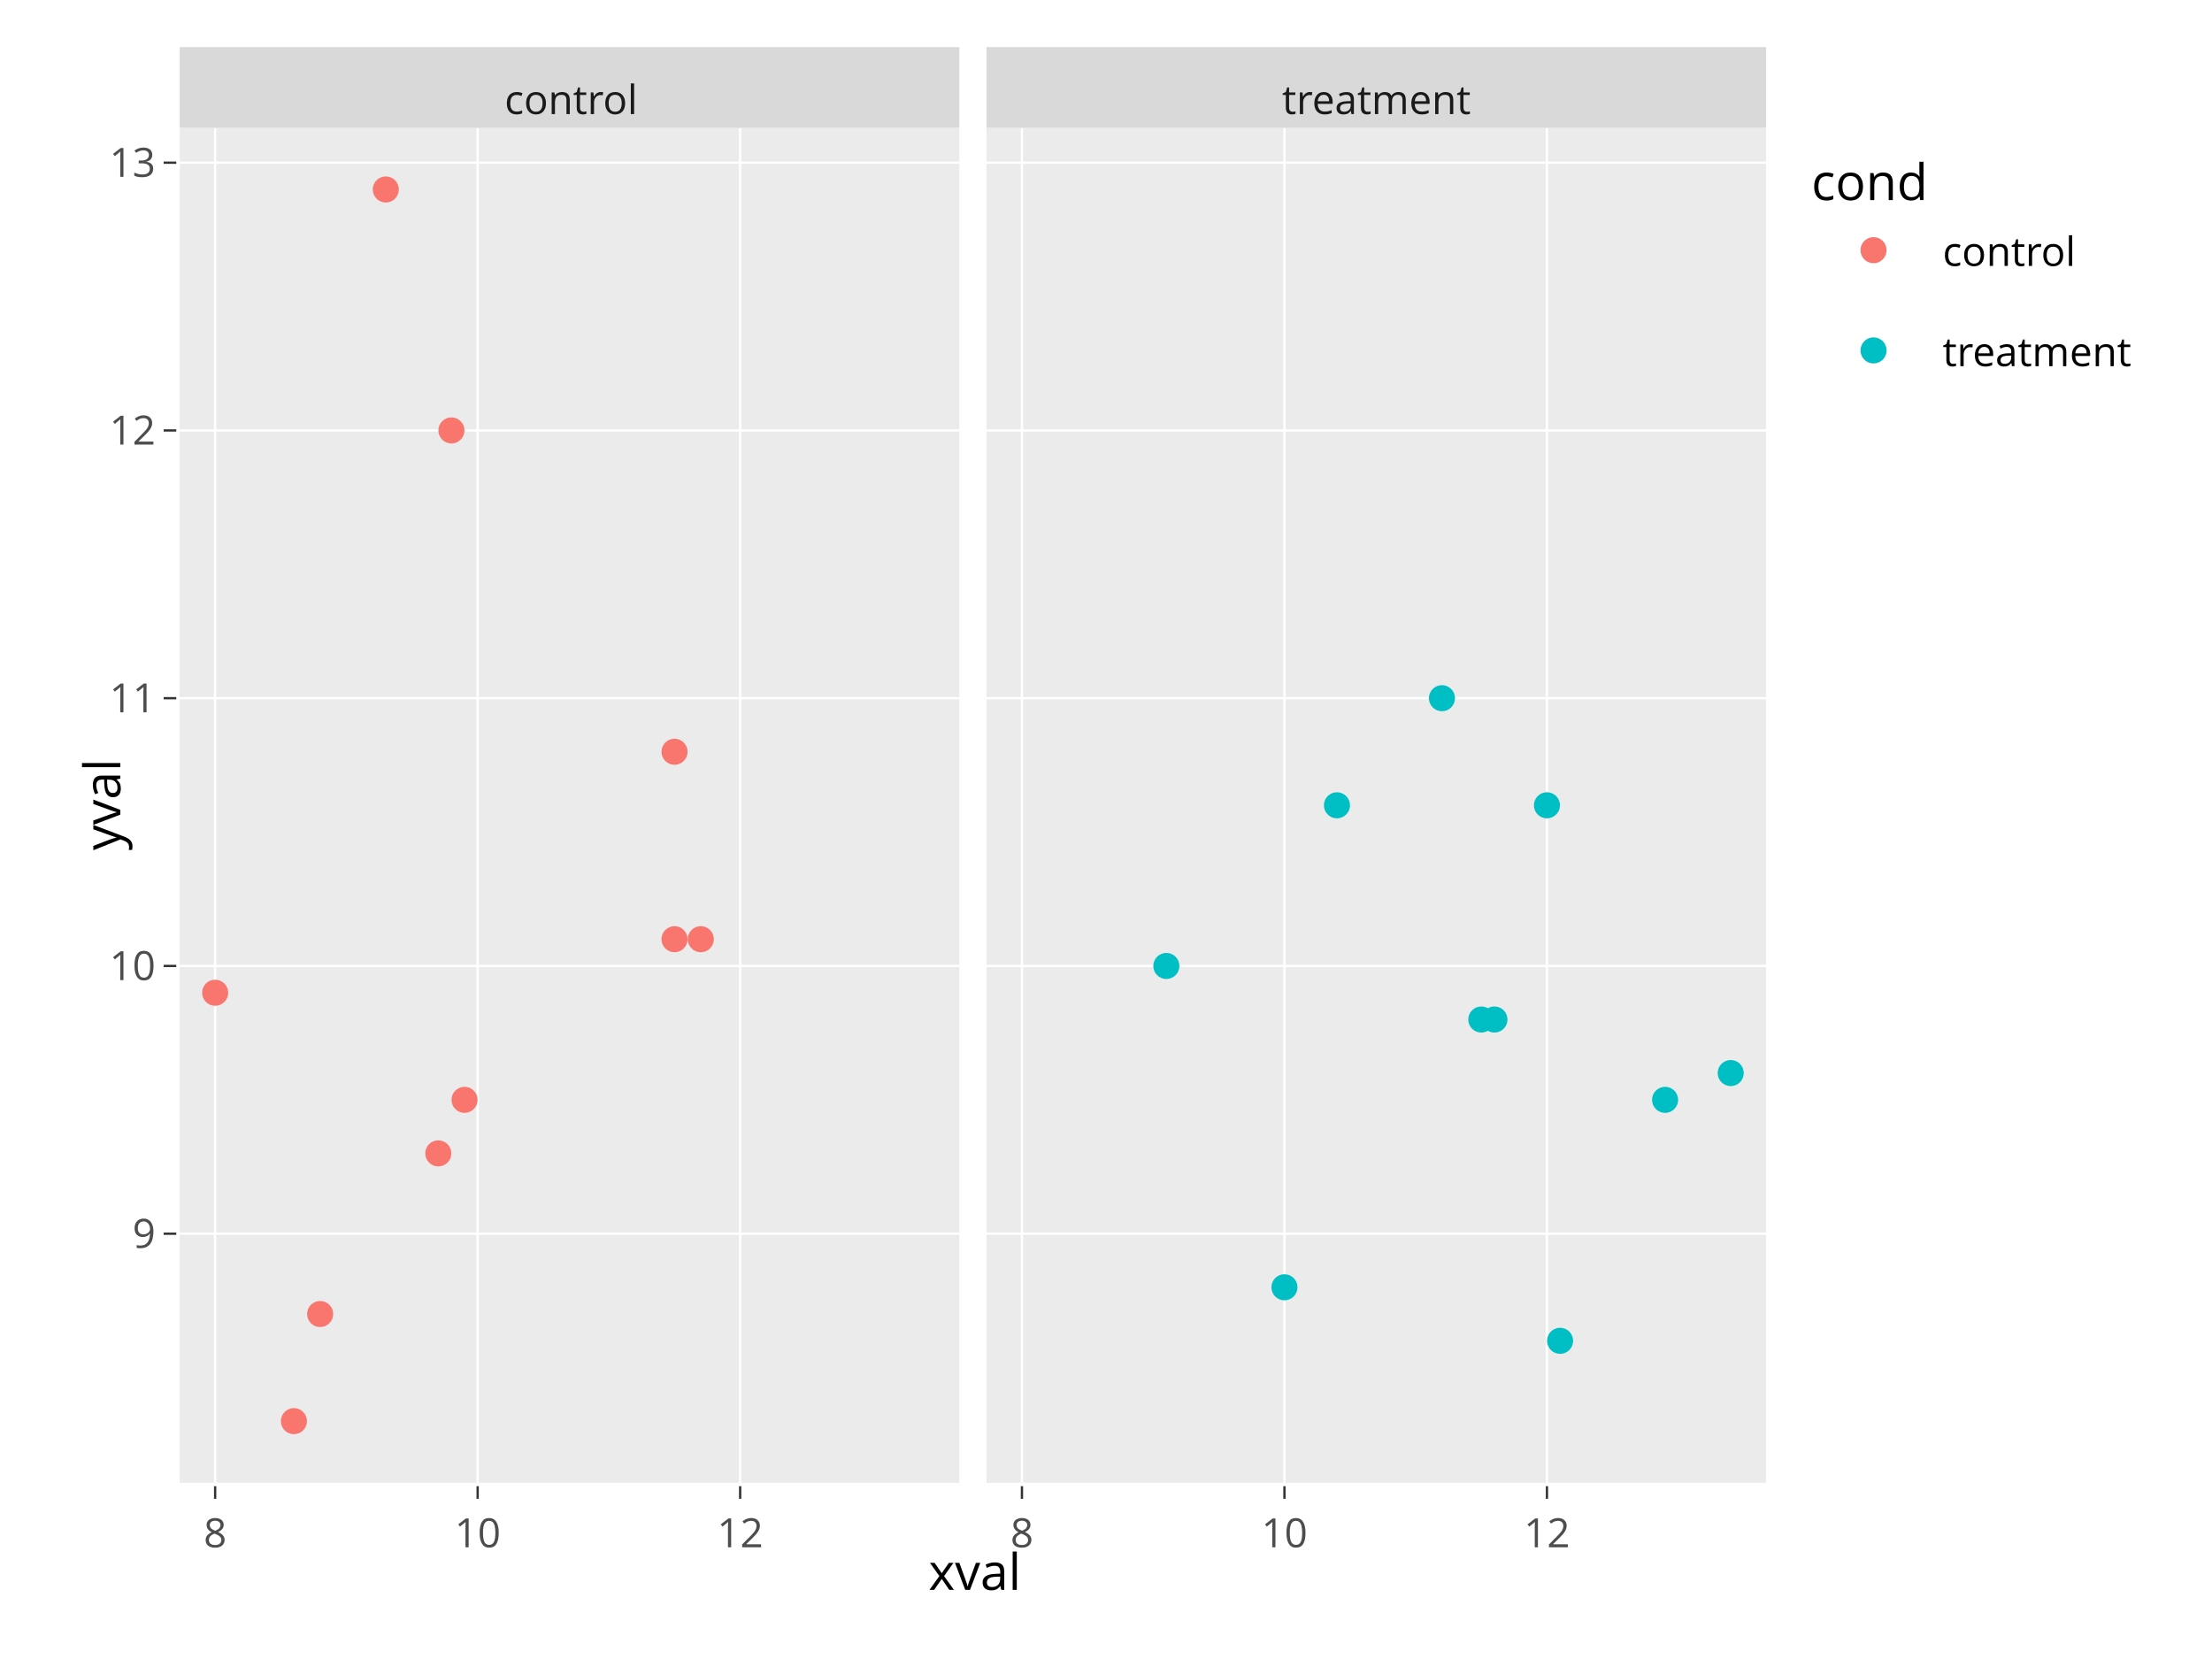
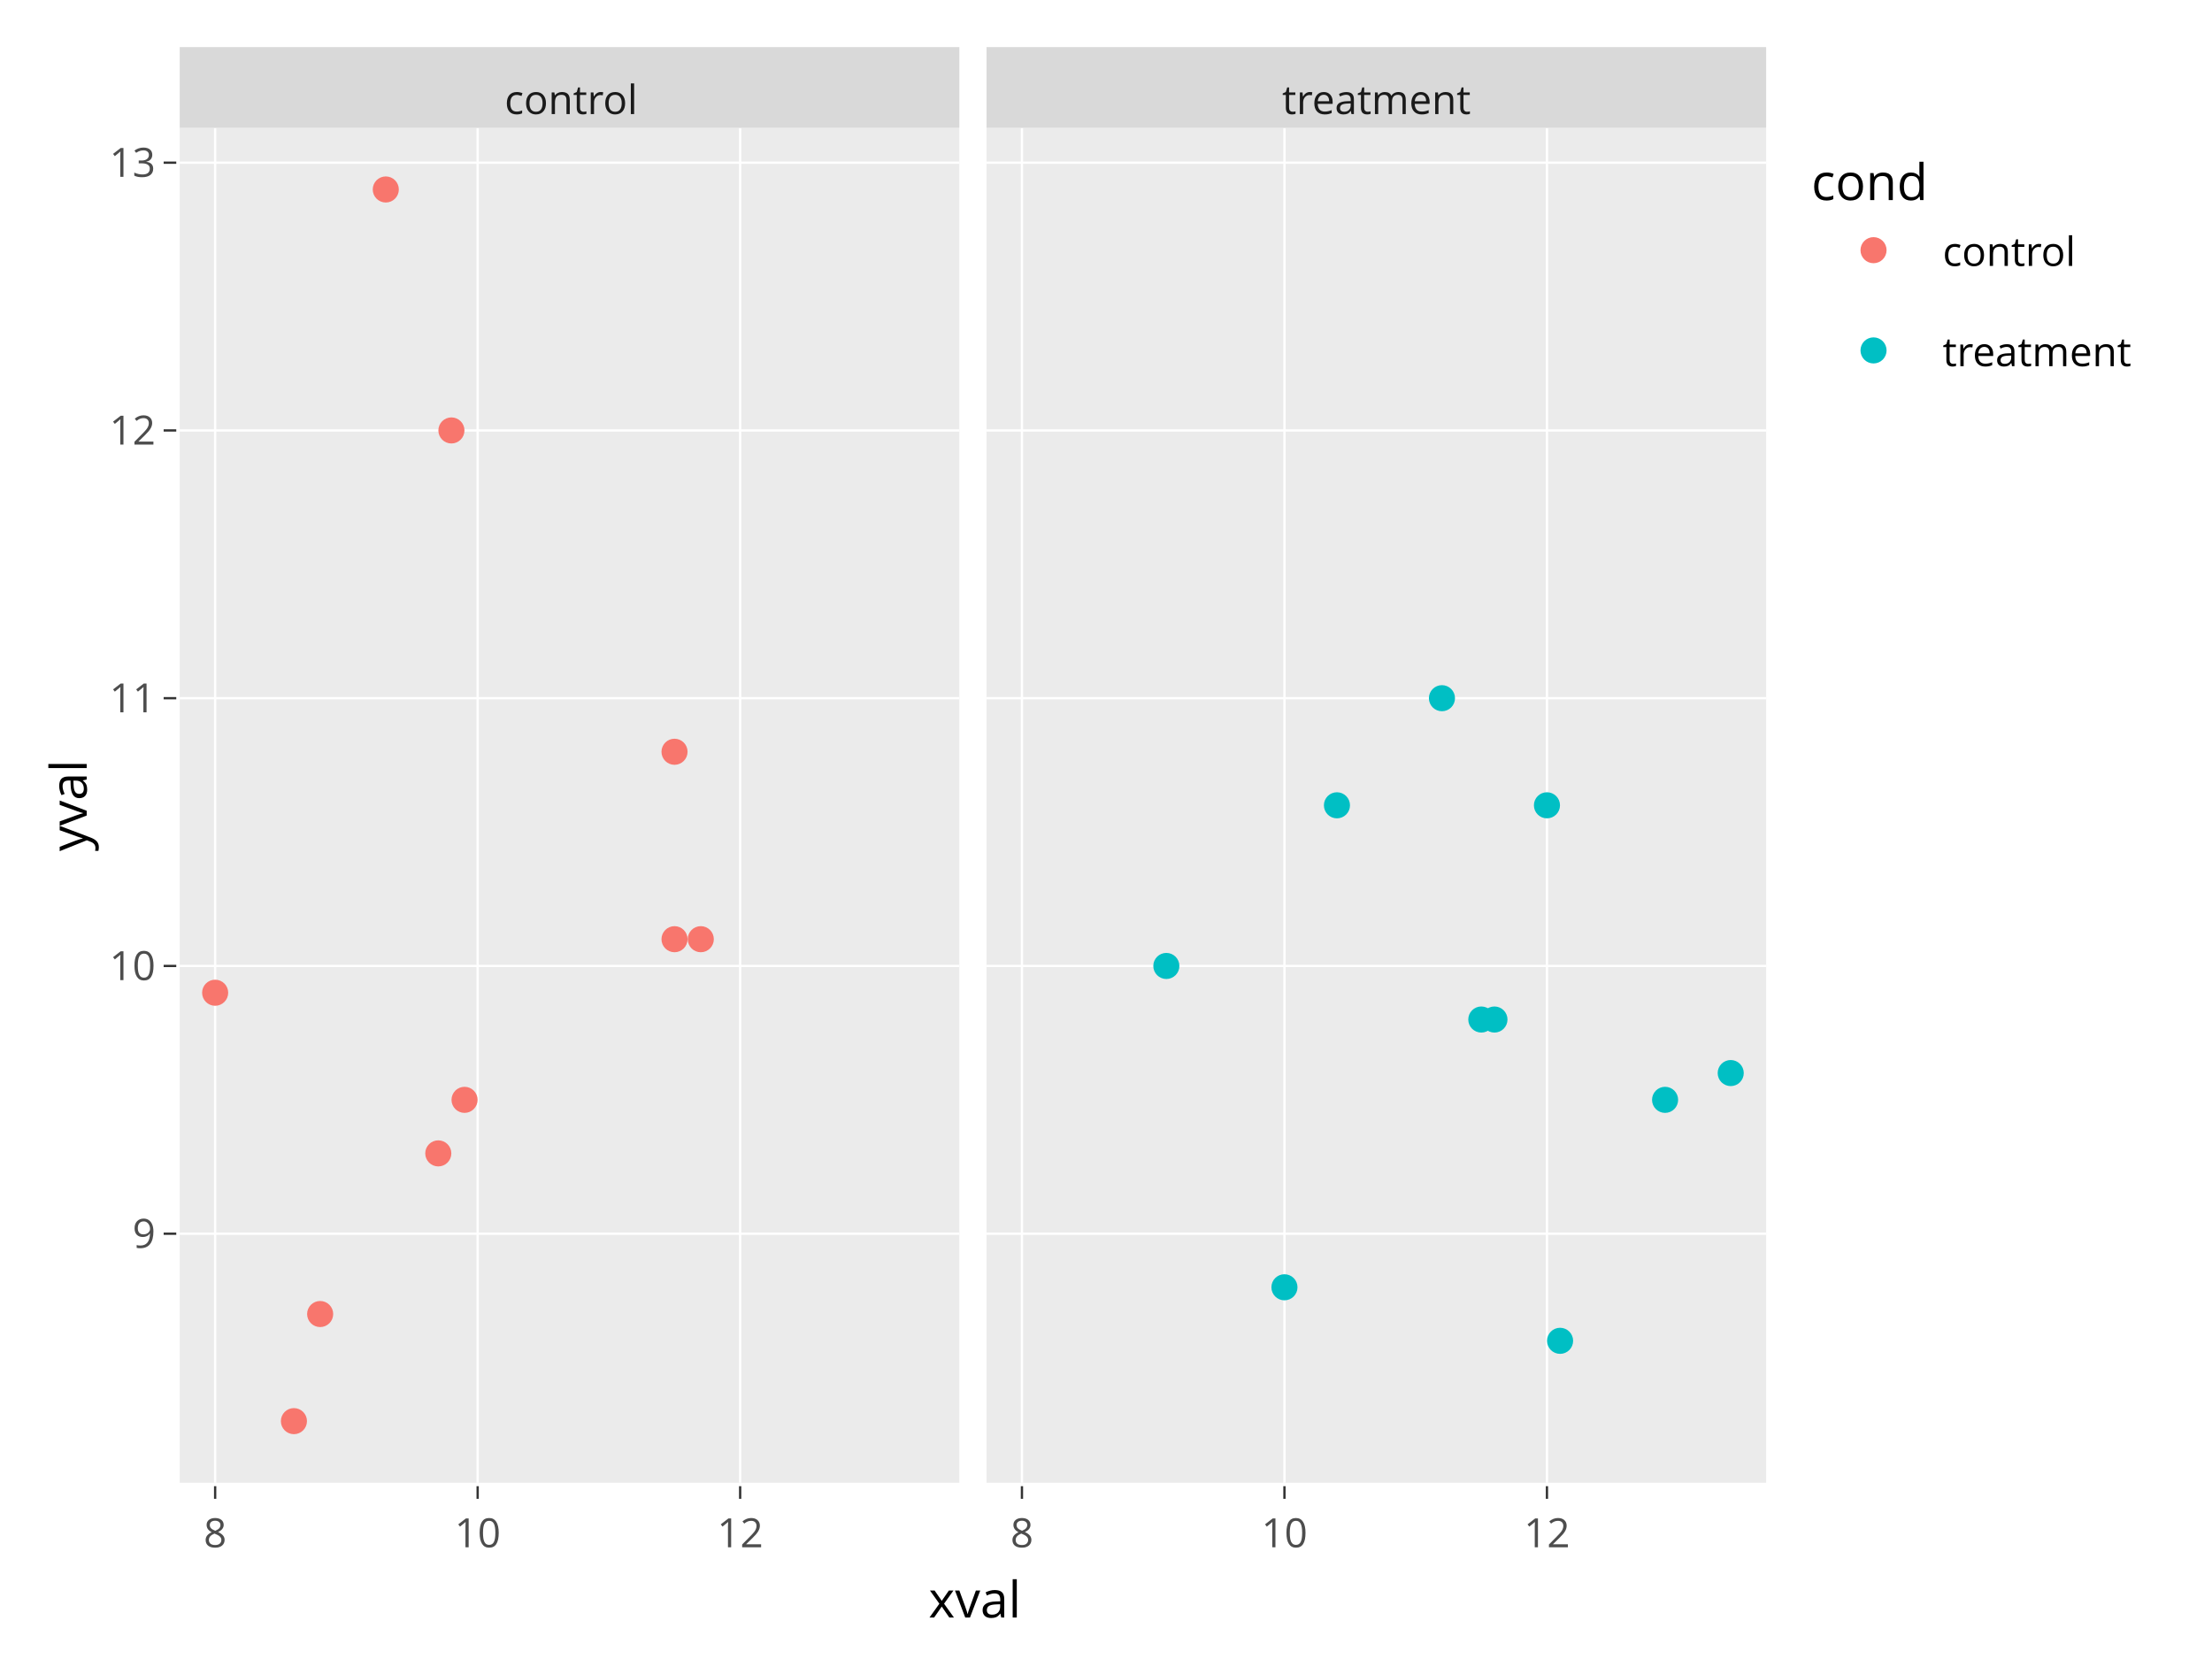
<svg xmlns="http://www.w3.org/2000/svg" class="main-svg" width="640" height="480" style="" viewBox="0 0 640 480">
  <rect x="0" y="0" width="640" height="480" style="fill: rgb(255, 255, 255); fill-opacity: 1;" />
  <defs id="defs-">
    <g class="clips">
      <clipPath id="clipxyplot" class="plotclip">
        <rect width="225.57" height="392" />
      </clipPath>
      <clipPath id="clipx2yplot" class="plotclip">
        <rect width="225.57" height="392" />
      </clipPath>
      <clipPath class="axesclip" id="clipx">
        <rect x="52" y="0" width="225.57" height="480" />
      </clipPath>
      <clipPath class="axesclip" id="clipy">
        <rect x="0" y="37" width="640" height="392" />
      </clipPath>
      <clipPath class="axesclip" id="clipxy">
        <rect x="52" y="37" width="225.57" height="392" />
      </clipPath>
      <clipPath class="axesclip" id="clipx2">
        <rect x="285.43" y="0" width="225.57" height="480" />
      </clipPath>
      <clipPath class="axesclip" id="clipx2y">
        <rect x="285.43" y="37" width="225.57" height="392" />
      </clipPath>
    </g>
    <g class="gradients" />
    <g class="patterns" />
  </defs>
  <g class="bglayer">
    <rect class="bg" x="52" y="37" width="225.57" height="392" style="fill: rgb(235, 235, 235); fill-opacity: 1; stroke-width: 0;" />
    <rect class="bg" x="285.43" y="37" width="225.57" height="392" style="fill: rgb(235, 235, 235); fill-opacity: 1; stroke-width: 0;" />
  </g>
  <g class="layer-below">
    <g class="imagelayer" />
    <g class="shapelayer" />
  </g>
  <g class="cartesianlayer">
    <g class="subplot xy">
      <g class="layer-subplot">
        <g class="shapelayer" />
        <g class="imagelayer" />
      </g>
      <g class="gridlayer">
        <g class="x">
          <path class="xgrid crisp" transform="translate(62.25,0)" d="M0,37v392" style="stroke: rgb(255, 255, 255); stroke-opacity: 1; stroke-width: 0.664px;" />
          <path class="xgrid crisp" transform="translate(138.2,0)" d="M0,37v392" style="stroke: rgb(255, 255, 255); stroke-opacity: 1; stroke-width: 0.664px;" />
          <path class="xgrid crisp" transform="translate(214.15,0)" d="M0,37v392" style="stroke: rgb(255, 255, 255); stroke-opacity: 1; stroke-width: 0.664px;" />
        </g>
        <g class="y">
          <path class="ygrid crisp" transform="translate(0,356.95)" d="M52,0h225.57" style="stroke: rgb(255, 255, 255); stroke-opacity: 1; stroke-width: 0.664px;" />
          <path class="ygrid crisp" transform="translate(0,279.48)" d="M52,0h225.57" style="stroke: rgb(255, 255, 255); stroke-opacity: 1; stroke-width: 0.664px;" />
          <path class="ygrid crisp" transform="translate(0,202.01)" d="M52,0h225.57" style="stroke: rgb(255, 255, 255); stroke-opacity: 1; stroke-width: 0.664px;" />
          <path class="ygrid crisp" transform="translate(0,124.54)" d="M52,0h225.57" style="stroke: rgb(255, 255, 255); stroke-opacity: 1; stroke-width: 0.664px;" />
          <path class="ygrid crisp" transform="translate(0,47.07)" d="M52,0h225.57" style="stroke: rgb(255, 255, 255); stroke-opacity: 1; stroke-width: 0.664px;" />
        </g>
      </g>
      <g class="zerolinelayer" />
      <path class="xlines-below" />
      <path class="ylines-below" />
      <g class="overlines-below" />
      <g class="xaxislayer-below" />
      <g class="yaxislayer-below" />
      <g class="overaxes-below" />
      <g class="plot" transform="translate(52,37)" clip-path="url(#clipxyplot)">
        <g class="scatterlayer mlayer">
          <g class="trace scatter trace-vdiffr-plotly-1" style="stroke-miterlimit: 2; opacity: 1;">
            <g class="fills" />
            <g class="errorbars" />
            <g class="lines" />
            <g class="points">
              <path class="point" transform="translate(143.16,180.51)" d="M2.83,0A2.83,2.83 0 1,1 0,-2.83A2.83,2.83 0 0,1 2.83,0Z" style="opacity: 1; stroke-width: 1.89px; fill: rgb(248, 118, 109); fill-opacity: 1; stroke: rgb(248, 118, 109); stroke-opacity: 1;" />
              <path class="point" transform="translate(59.62,17.82)" d="M2.83,0A2.83,2.83 0 1,1 0,-2.83A2.83,2.83 0 0,1 2.83,0Z" style="opacity: 1; stroke-width: 1.89px; fill: rgb(248, 118, 109); fill-opacity: 1; stroke: rgb(248, 118, 109); stroke-opacity: 1;" />
              <path class="point" transform="translate(10.25,250.23)" d="M2.83,0A2.83,2.83 0 1,1 0,-2.83A2.83,2.83 0 0,1 2.83,0Z" style="opacity: 1; stroke-width: 1.89px; fill: rgb(248, 118, 109); fill-opacity: 1; stroke: rgb(248, 118, 109); stroke-opacity: 1;" />
              <path class="point" transform="translate(143.16,234.74)" d="M2.83,0A2.83,2.83 0 1,1 0,-2.83A2.83,2.83 0 0,1 2.83,0Z" style="opacity: 1; stroke-width: 1.89px; fill: rgb(248, 118, 109); fill-opacity: 1; stroke: rgb(248, 118, 109); stroke-opacity: 1;" />
              <path class="point" transform="translate(33.04,374.18)" d="M2.83,0A2.83,2.83 0 1,1 0,-2.83A2.83,2.83 0 0,1 2.83,0Z" style="opacity: 1; stroke-width: 1.89px; fill: rgb(248, 118, 109); fill-opacity: 1; stroke: rgb(248, 118, 109); stroke-opacity: 1;" />
              <path class="point" transform="translate(82.41,281.22)" d="M2.83,0A2.83,2.83 0 1,1 0,-2.83A2.83,2.83 0 0,1 2.83,0Z" style="opacity: 1; stroke-width: 1.89px; fill: rgb(248, 118, 109); fill-opacity: 1; stroke: rgb(248, 118, 109); stroke-opacity: 1;" />
              <path class="point" transform="translate(40.63,343.19)" d="M2.83,0A2.83,2.83 0 1,1 0,-2.83A2.83,2.83 0 0,1 2.83,0Z" style="opacity: 1; stroke-width: 1.89px; fill: rgb(248, 118, 109); fill-opacity: 1; stroke: rgb(248, 118, 109); stroke-opacity: 1;" />
              <path class="point" transform="translate(150.76,234.74)" d="M2.83,0A2.83,2.83 0 1,1 0,-2.83A2.83,2.83 0 0,1 2.83,0Z" style="opacity: 1; stroke-width: 1.89px; fill: rgb(248, 118, 109); fill-opacity: 1; stroke: rgb(248, 118, 109); stroke-opacity: 1;" />
              <path class="point" transform="translate(74.81,296.71)" d="M2.83,0A2.83,2.83 0 1,1 0,-2.83A2.83,2.83 0 0,1 2.83,0Z" style="opacity: 1; stroke-width: 1.89px; fill: rgb(248, 118, 109); fill-opacity: 1; stroke: rgb(248, 118, 109); stroke-opacity: 1;" />
              <path class="point" transform="translate(78.61,87.54)" d="M2.83,0A2.83,2.83 0 1,1 0,-2.83A2.83,2.83 0 0,1 2.83,0Z" style="opacity: 1; stroke-width: 1.89px; fill: rgb(248, 118, 109); fill-opacity: 1; stroke: rgb(248, 118, 109); stroke-opacity: 1;" />
            </g>
            <g class="text" />
          </g>
        </g>
      </g>
      <g class="overplot" />
      <path class="xlines-above crisp" d="" style="fill: none; stroke-width: 1px; stroke: rgb(0, 0, 0); stroke-opacity: 0;" />
      <path class="ylines-above crisp" d="" style="fill: none; stroke-width: 1px; stroke: rgb(0, 0, 0); stroke-opacity: 0;" />
      <g class="overlines-above" />
      <g class="xaxislayer-above">
        <path class="xtick ticks crisp" d="M0,430v3.653" transform="translate(62.25,0)" style="stroke: rgb(51, 51, 51); stroke-opacity: 1; stroke-width: 0.664px;" />
        <path class="xtick ticks crisp" d="M0,430v3.653" transform="translate(138.2,0)" style="stroke: rgb(51, 51, 51); stroke-opacity: 1; stroke-width: 0.664px;" />
        <path class="xtick ticks crisp" d="M0,430v3.653" transform="translate(214.15,0)" style="stroke: rgb(51, 51, 51); stroke-opacity: 1; stroke-width: 0.664px;" />
        <g class="xtick">
          <text text-anchor="middle" x="0" y="447.68" transform="translate(62.25,0)" style="font-family: 'Open Sans', verdana, arial, sans-serif; font-size: 11.69px; fill: rgb(77, 77, 77); fill-opacity: 1; white-space: pre; opacity: 1;">8</text>
        </g>
        <g class="xtick">
          <text text-anchor="middle" x="0" y="447.68" style="font-family: 'Open Sans', verdana, arial, sans-serif; font-size: 11.69px; fill: rgb(77, 77, 77); fill-opacity: 1; white-space: pre; opacity: 1;" transform="translate(138.2,0)">10</text>
        </g>
        <g class="xtick">
          <text text-anchor="middle" x="0" y="447.68" style="font-family: 'Open Sans', verdana, arial, sans-serif; font-size: 11.69px; fill: rgb(77, 77, 77); fill-opacity: 1; white-space: pre; opacity: 1;" transform="translate(214.15,0)">12</text>
        </g>
      </g>
      <g class="yaxislayer-above">
        <path class="ytick ticks crisp" d="M51,0h-3.653" transform="translate(0,356.95)" style="stroke: rgb(51, 51, 51); stroke-opacity: 1; stroke-width: 0.664px;" />
        <path class="ytick ticks crisp" d="M51,0h-3.653" transform="translate(0,279.48)" style="stroke: rgb(51, 51, 51); stroke-opacity: 1; stroke-width: 0.664px;" />
        <path class="ytick ticks crisp" d="M51,0h-3.653" transform="translate(0,202.01)" style="stroke: rgb(51, 51, 51); stroke-opacity: 1; stroke-width: 0.664px;" />
        <path class="ytick ticks crisp" d="M51,0h-3.653" transform="translate(0,124.54)" style="stroke: rgb(51, 51, 51); stroke-opacity: 1; stroke-width: 0.664px;" />
        <path class="ytick ticks crisp" d="M51,0h-3.653" transform="translate(0,47.07)" style="stroke: rgb(51, 51, 51); stroke-opacity: 1; stroke-width: 0.664px;" />
        <g class="ytick">
          <text text-anchor="end" x="45.009" y="4.091" transform="translate(0,356.95)" style="font-family: 'Open Sans', verdana, arial, sans-serif; font-size: 11.69px; fill: rgb(77, 77, 77); fill-opacity: 1; white-space: pre; opacity: 1;">9</text>
        </g>
        <g class="ytick">
          <text text-anchor="end" x="45.009" y="4.091" style="font-family: 'Open Sans', verdana, arial, sans-serif; font-size: 11.69px; fill: rgb(77, 77, 77); fill-opacity: 1; white-space: pre; opacity: 1;" transform="translate(0,279.48)">10</text>
        </g>
        <g class="ytick">
          <text text-anchor="end" x="45.009" y="4.091" style="font-family: 'Open Sans', verdana, arial, sans-serif; font-size: 11.69px; fill: rgb(77, 77, 77); fill-opacity: 1; white-space: pre; opacity: 1;" transform="translate(0,202.01)">11</text>
        </g>
        <g class="ytick">
          <text text-anchor="end" x="45.009" y="4.091" style="font-family: 'Open Sans', verdana, arial, sans-serif; font-size: 11.69px; fill: rgb(77, 77, 77); fill-opacity: 1; white-space: pre; opacity: 1;" transform="translate(0,124.54)">12</text>
        </g>
        <g class="ytick">
          <text text-anchor="end" x="45.009" y="4.091" style="font-family: 'Open Sans', verdana, arial, sans-serif; font-size: 11.69px; fill: rgb(77, 77, 77); fill-opacity: 1; white-space: pre; opacity: 1;" transform="translate(0,47.07)">13</text>
        </g>
      </g>
      <g class="overaxes-above" />
    </g>
    <g class="subplot x2y">
      <g class="layer-subplot">
        <g class="shapelayer" />
        <g class="imagelayer" />
      </g>
      <g class="gridlayer">
        <g class="x2">
          <path class="x2grid crisp" transform="translate(295.6798,0)" d="M0,37v392" style="stroke: rgb(255, 255, 255); stroke-opacity: 1; stroke-width: 0.664px;" />
          <path class="x2grid crisp" transform="translate(371.6298,0)" d="M0,37v392" style="stroke: rgb(255, 255, 255); stroke-opacity: 1; stroke-width: 0.664px;" />
          <path class="x2grid crisp" transform="translate(447.5798,0)" d="M0,37v392" style="stroke: rgb(255, 255, 255); stroke-opacity: 1; stroke-width: 0.664px;" />
        </g>
        <g class="y">
          <path class="ygrid crisp" transform="translate(0,356.95)" d="M285.43,0h225.57" style="stroke: rgb(255, 255, 255); stroke-opacity: 1; stroke-width: 0.664px;" />
          <path class="ygrid crisp" transform="translate(0,279.48)" d="M285.43,0h225.57" style="stroke: rgb(255, 255, 255); stroke-opacity: 1; stroke-width: 0.664px;" />
          <path class="ygrid crisp" transform="translate(0,202.01)" d="M285.43,0h225.57" style="stroke: rgb(255, 255, 255); stroke-opacity: 1; stroke-width: 0.664px;" />
          <path class="ygrid crisp" transform="translate(0,124.54)" d="M285.43,0h225.57" style="stroke: rgb(255, 255, 255); stroke-opacity: 1; stroke-width: 0.664px;" />
          <path class="ygrid crisp" transform="translate(0,47.07)" d="M285.43,0h225.57" style="stroke: rgb(255, 255, 255); stroke-opacity: 1; stroke-width: 0.664px;" />
        </g>
      </g>
      <g class="zerolinelayer" />
      <path class="xlines-below" />
      <path class="ylines-below" />
      <g class="overlines-below" />
      <g class="xaxislayer-below" />
      <g class="yaxislayer-below" />
      <g class="overaxes-below" />
      <g class="plot" transform="translate(285.4298,37)" clip-path="url(#clipx2yplot)">
        <g class="scatterlayer mlayer">
          <g class="trace scatter trace-vdiffr-plotly-2" style="stroke-miterlimit: 2; opacity: 1;">
            <g class="fills" />
            <g class="errorbars" />
            <g class="lines" />
            <g class="points">
              <path class="point" transform="translate(101.39,196)" d="M2.83,0A2.83,2.83 0 1,1 0,-2.83A2.83,2.83 0 0,1 2.83,0Z" style="opacity: 1; stroke-width: 1.89px; fill: rgb(0, 191, 196); fill-opacity: 1; stroke: rgb(0, 191, 196); stroke-opacity: 1;" />
              <path class="point" transform="translate(165.95,350.94)" d="M2.83,0A2.83,2.83 0 1,1 0,-2.83A2.83,2.83 0 0,1 2.83,0Z" style="opacity: 1; stroke-width: 1.89px; fill: rgb(0, 191, 196); fill-opacity: 1; stroke: rgb(0, 191, 196); stroke-opacity: 1;" />
              <path class="point" transform="translate(131.77,165.01)" d="M2.83,0A2.83,2.83 0 1,1 0,-2.83A2.83,2.83 0 0,1 2.83,0Z" style="opacity: 1; stroke-width: 1.89px; fill: rgb(0, 191, 196); fill-opacity: 1; stroke: rgb(0, 191, 196); stroke-opacity: 1;" />
              <path class="point" transform="translate(86.2,335.45)" d="M2.83,0A2.83,2.83 0 1,1 0,-2.83A2.83,2.83 0 0,1 2.83,0Z" style="opacity: 1; stroke-width: 1.89px; fill: rgb(0, 191, 196); fill-opacity: 1; stroke: rgb(0, 191, 196); stroke-opacity: 1;" />
              <path class="point" transform="translate(196.33,281.22)" d="M2.83,0A2.83,2.83 0 1,1 0,-2.83A2.83,2.83 0 0,1 2.83,0Z" style="opacity: 1; stroke-width: 1.89px; fill: rgb(0, 191, 196); fill-opacity: 1; stroke: rgb(0, 191, 196); stroke-opacity: 1;" />
              <path class="point" transform="translate(52.03,242.48)" d="M2.83,0A2.83,2.83 0 1,1 0,-2.83A2.83,2.83 0 0,1 2.83,0Z" style="opacity: 1; stroke-width: 1.89px; fill: rgb(0, 191, 196); fill-opacity: 1; stroke: rgb(0, 191, 196); stroke-opacity: 1;" />
              <path class="point" transform="translate(215.32,273.47)" d="M2.83,0A2.83,2.83 0 1,1 0,-2.83A2.83,2.83 0 0,1 2.83,0Z" style="opacity: 1; stroke-width: 1.89px; fill: rgb(0, 191, 196); fill-opacity: 1; stroke: rgb(0, 191, 196); stroke-opacity: 1;" />
              <path class="point" transform="translate(146.96,257.98)" d="M2.83,0A2.83,2.83 0 1,1 0,-2.83A2.83,2.83 0 0,1 2.83,0Z" style="opacity: 1; stroke-width: 1.89px; fill: rgb(0, 191, 196); fill-opacity: 1; stroke: rgb(0, 191, 196); stroke-opacity: 1;" />
              <path class="point" transform="translate(143.16,257.98)" d="M2.83,0A2.83,2.83 0 1,1 0,-2.83A2.83,2.83 0 0,1 2.83,0Z" style="opacity: 1; stroke-width: 1.89px; fill: rgb(0, 191, 196); fill-opacity: 1; stroke: rgb(0, 191, 196); stroke-opacity: 1;" />
              <path class="point" transform="translate(162.15,196)" d="M2.83,0A2.83,2.83 0 1,1 0,-2.83A2.83,2.83 0 0,1 2.83,0Z" style="opacity: 1; stroke-width: 1.89px; fill: rgb(0, 191, 196); fill-opacity: 1; stroke: rgb(0, 191, 196); stroke-opacity: 1;" />
            </g>
            <g class="text" />
          </g>
        </g>
      </g>
      <g class="overplot" />
      <path class="xlines-above crisp" d="" style="fill: none; stroke-width: 1px; stroke: rgb(0, 0, 0); stroke-opacity: 0;" />
      <path class="ylines-above crisp" d="M0,0" style="fill: none;" />
      <g class="overlines-above" />
      <g class="xaxislayer-above">
        <path class="x2tick ticks crisp" d="M0,430v3.653" transform="translate(295.6798,0)" style="stroke: rgb(51, 51, 51); stroke-opacity: 1; stroke-width: 0.664px;" />
        <path class="x2tick ticks crisp" d="M0,430v3.653" transform="translate(371.6298,0)" style="stroke: rgb(51, 51, 51); stroke-opacity: 1; stroke-width: 0.664px;" />
        <path class="x2tick ticks crisp" d="M0,430v3.653" transform="translate(447.5798,0)" style="stroke: rgb(51, 51, 51); stroke-opacity: 1; stroke-width: 0.664px;" />
        <g class="x2tick">
          <text text-anchor="middle" x="0" y="447.68" transform="translate(295.6798,0)" style="font-family: 'Open Sans', verdana, arial, sans-serif; font-size: 11.69px; fill: rgb(77, 77, 77); fill-opacity: 1; white-space: pre; opacity: 1;">8</text>
        </g>
        <g class="x2tick">
          <text text-anchor="middle" x="0" y="447.68" style="font-family: 'Open Sans', verdana, arial, sans-serif; font-size: 11.69px; fill: rgb(77, 77, 77); fill-opacity: 1; white-space: pre; opacity: 1;" transform="translate(371.6298,0)">10</text>
        </g>
        <g class="x2tick">
          <text text-anchor="middle" x="0" y="447.68" style="font-family: 'Open Sans', verdana, arial, sans-serif; font-size: 11.69px; fill: rgb(77, 77, 77); fill-opacity: 1; white-space: pre; opacity: 1;" transform="translate(447.5798,0)">12</text>
        </g>
      </g>
      <g class="yaxislayer-above" />
      <g class="overaxes-above" />
    </g>
  </g>
  <g class="polarlayer" />
  <g class="ternarylayer" />
  <g class="geolayer" />
  <g class="funnelarealayer" />
  <g class="pielayer" />
  <g class="treemaplayer" />
  <g class="sunburstlayer" />
  <g class="glimages" />
  <defs id="topdefs-">
    <g class="clips" />
    <clipPath id="legend">
      <rect width="104.22" height="77.22" x="1.89" y="1.89" />
    </clipPath>
  </defs>
  <g class="layer-above">
    <g class="imagelayer" />
    <g class="shapelayer">
      <path data-index="0" fill-rule="evenodd" d="M52,429H277.57V37H52Z" style="opacity: 1; stroke: rgb(0, 0, 0); stroke-opacity: 0; fill: rgb(0, 0, 0); fill-opacity: 0; stroke-width: 0px;" />
      <path data-index="1" fill-rule="evenodd" d="M52,37H277.57V13.621H52Z" style="opacity: 1; stroke: rgb(0, 0, 0); stroke-opacity: 0; fill: rgb(217, 217, 217); fill-opacity: 1; stroke-width: 0.664px;" />
      <path data-index="2" fill-rule="evenodd" d="M285.43,429H511V37H285.43Z" style="opacity: 1; stroke: rgb(0, 0, 0); stroke-opacity: 0; fill: rgb(0, 0, 0); fill-opacity: 0; stroke-width: 0px;" />
      <path data-index="3" fill-rule="evenodd" d="M285.43,37H511V13.621H285.43Z" style="opacity: 1; stroke: rgb(0, 0, 0); stroke-opacity: 0; fill: rgb(217, 217, 217); fill-opacity: 1; stroke-width: 0.664px;" />
    </g>
  </g>
  <g class="infolayer">
    <g class="legend" pointer-events="all" transform="translate(520.18,37)">
      <rect class="bg" shape-rendering="crispEdges" width="106.11" height="79.11" x="0.945" y="0.945" style="stroke: rgb(0, 0, 0); stroke-opacity: 0; fill: rgb(255, 255, 255); fill-opacity: 1; stroke-width: 1.89px;" />
      <g class="scrollbox" transform="" clip-path="url(#legend)">
        <text class="legendtitletext" text-anchor="start" x="3.89" y="20.885" style="font-family: 'Open Sans', verdana, arial, sans-serif; font-size: 14.612px; fill: rgb(0, 0, 0); fill-opacity: 1; white-space: pre;">cond</text>
        <g class="groups" transform="">
          <g class="traces" transform="translate(1.889764,35.3852)" style="opacity: 1;">
            <text class="legendtext" text-anchor="start" x="40" y="4.559" style="font-family: 'Open Sans', verdana, arial, sans-serif; font-size: 11.69px; fill: rgb(0, 0, 0); fill-opacity: 1; white-space: pre;">control</text>
            <g class="layers" style="opacity: 1;">
              <g class="legendfill" />
              <g class="legendlines" />
              <g class="legendsymbols">
                <g class="legendpoints">
                  <path class="scatterpts" transform="translate(20,0)" d="M2.83,0A2.83,2.83 0 1,1 0,-2.83A2.83,2.83 0 0,1 2.83,0Z" style="opacity: 1; stroke-width: 1.89px; fill: rgb(248, 118, 109); fill-opacity: 1; stroke: rgb(248, 118, 109); stroke-opacity: 1;" />
                </g>
              </g>
            </g>
            <rect class="legendtoggle" x="0" y="-9.5" width="98.484" height="19" style="fill: rgb(0, 0, 0); fill-opacity: 0;" />
          </g>
        </g>
        <g class="groups" transform="translate(0,10)">
          <g class="traces" transform="translate(1.889764,54.3852)" style="opacity: 1;">
            <text class="legendtext" text-anchor="start" x="40" y="4.559" style="font-family: 'Open Sans', verdana, arial, sans-serif; font-size: 11.69px; fill: rgb(0, 0, 0); fill-opacity: 1; white-space: pre;">treatment</text>
            <g class="layers" style="opacity: 1;">
              <g class="legendfill" />
              <g class="legendlines" />
              <g class="legendsymbols">
                <g class="legendpoints">
                  <path class="scatterpts" transform="translate(20,0)" d="M2.83,0A2.83,2.83 0 1,1 0,-2.83A2.83,2.83 0 0,1 2.83,0Z" style="opacity: 1; stroke-width: 1.89px; fill: rgb(0, 191, 196); fill-opacity: 1; stroke: rgb(0, 191, 196); stroke-opacity: 1;" />
                </g>
              </g>
            </g>
            <rect class="legendtoggle" x="0" y="-9.5" width="98.484" height="19" style="fill: rgb(0, 0, 0); fill-opacity: 0;" />
          </g>
        </g>
      </g>
      <rect class="scrollbar" rx="20" ry="3" width="0" height="0" x="0" y="0" style="fill: rgb(128, 139, 164); fill-opacity: 1;" />
    </g>
    <g class="g-gtitle" />
    <g class="g-xtitle" />
    <g class="g-x2title" />
    <g class="g-ytitle" />
    <g class="annotation" data-index="0" style="opacity: 1;">
-       <g class="annotation-text-g" transform="rotate(0,281.5,453.8721)">
-         <g class="cursor-pointer" transform="translate(265,443)">
+       <g class="annotation-text-g" transform="rotate(0,281.5,461.9178)">
+         <g class="cursor-pointer" transform="translate(265,451)">
          <rect class="bg" x="0.5" y="0.5" width="33" height="21" style="stroke-width: 1px; stroke: rgb(0, 0, 0); stroke-opacity: 0; fill: rgb(0, 0, 0); fill-opacity: 0;" />
          <text class="annotation-text" text-anchor="middle" x="17.047" y="17" style="font-family: 'Open Sans', verdana, arial, sans-serif; font-size: 14.612px; fill: rgb(0, 0, 0); fill-opacity: 1; white-space: pre;">xval</text>
        </g>
      </g>
    </g>
    <g class="annotation" data-index="1" style="opacity: 1;">
-       <g class="annotation-text-g" transform="rotate(-90,28.81764,233)">
-         <g class="cursor-pointer" transform="translate(12,222)">
+       <g class="annotation-text-g" transform="rotate(-90,19.08219,233)">
+         <g class="cursor-pointer" transform="translate(2,222)">
          <rect class="bg" x="0.5" y="0.5" width="33" height="21" style="stroke-width: 1px; stroke: rgb(0, 0, 0); stroke-opacity: 0; fill: rgb(0, 0, 0); fill-opacity: 0;" />
          <text class="annotation-text" text-anchor="middle" x="17.047" y="17" style="font-family: 'Open Sans', verdana, arial, sans-serif; font-size: 14.612px; fill: rgb(0, 0, 0); fill-opacity: 1; white-space: pre;">yval</text>
        </g>
      </g>
    </g>
    <g class="annotation" data-index="2" style="opacity: 1;">
      <g class="annotation-text-g" transform="rotate(0,164.7851,28)">
        <g class="cursor-pointer" transform="translate(143,19)">
          <rect class="bg" x="0.5" y="0.5" width="43" height="17" style="stroke-width: 1px; stroke: rgb(0, 0, 0); stroke-opacity: 0; fill: rgb(0, 0, 0); fill-opacity: 0;" />
          <text class="annotation-text" text-anchor="middle" x="22.234" y="14" style="font-family: 'Open Sans', verdana, arial, sans-serif; font-size: 11.69px; fill: rgb(26, 26, 26); fill-opacity: 1; white-space: pre;">control</text>
        </g>
      </g>
    </g>
    <g class="annotation" data-index="3" style="opacity: 1;">
      <g class="annotation-text-g" transform="rotate(0,398.2149,28)">
        <g class="cursor-pointer" transform="translate(367,19)">
          <rect class="bg" x="0.5" y="0.5" width="62" height="17" style="stroke-width: 1px; stroke: rgb(0, 0, 0); stroke-opacity: 0; fill: rgb(0, 0, 0); fill-opacity: 0;" />
          <text class="annotation-text" text-anchor="middle" x="31.25" y="14" style="font-family: 'Open Sans', verdana, arial, sans-serif; font-size: 11.69px; fill: rgb(26, 26, 26); fill-opacity: 1; white-space: pre;">treatment</text>
        </g>
      </g>
    </g>
  </g>
</svg>
